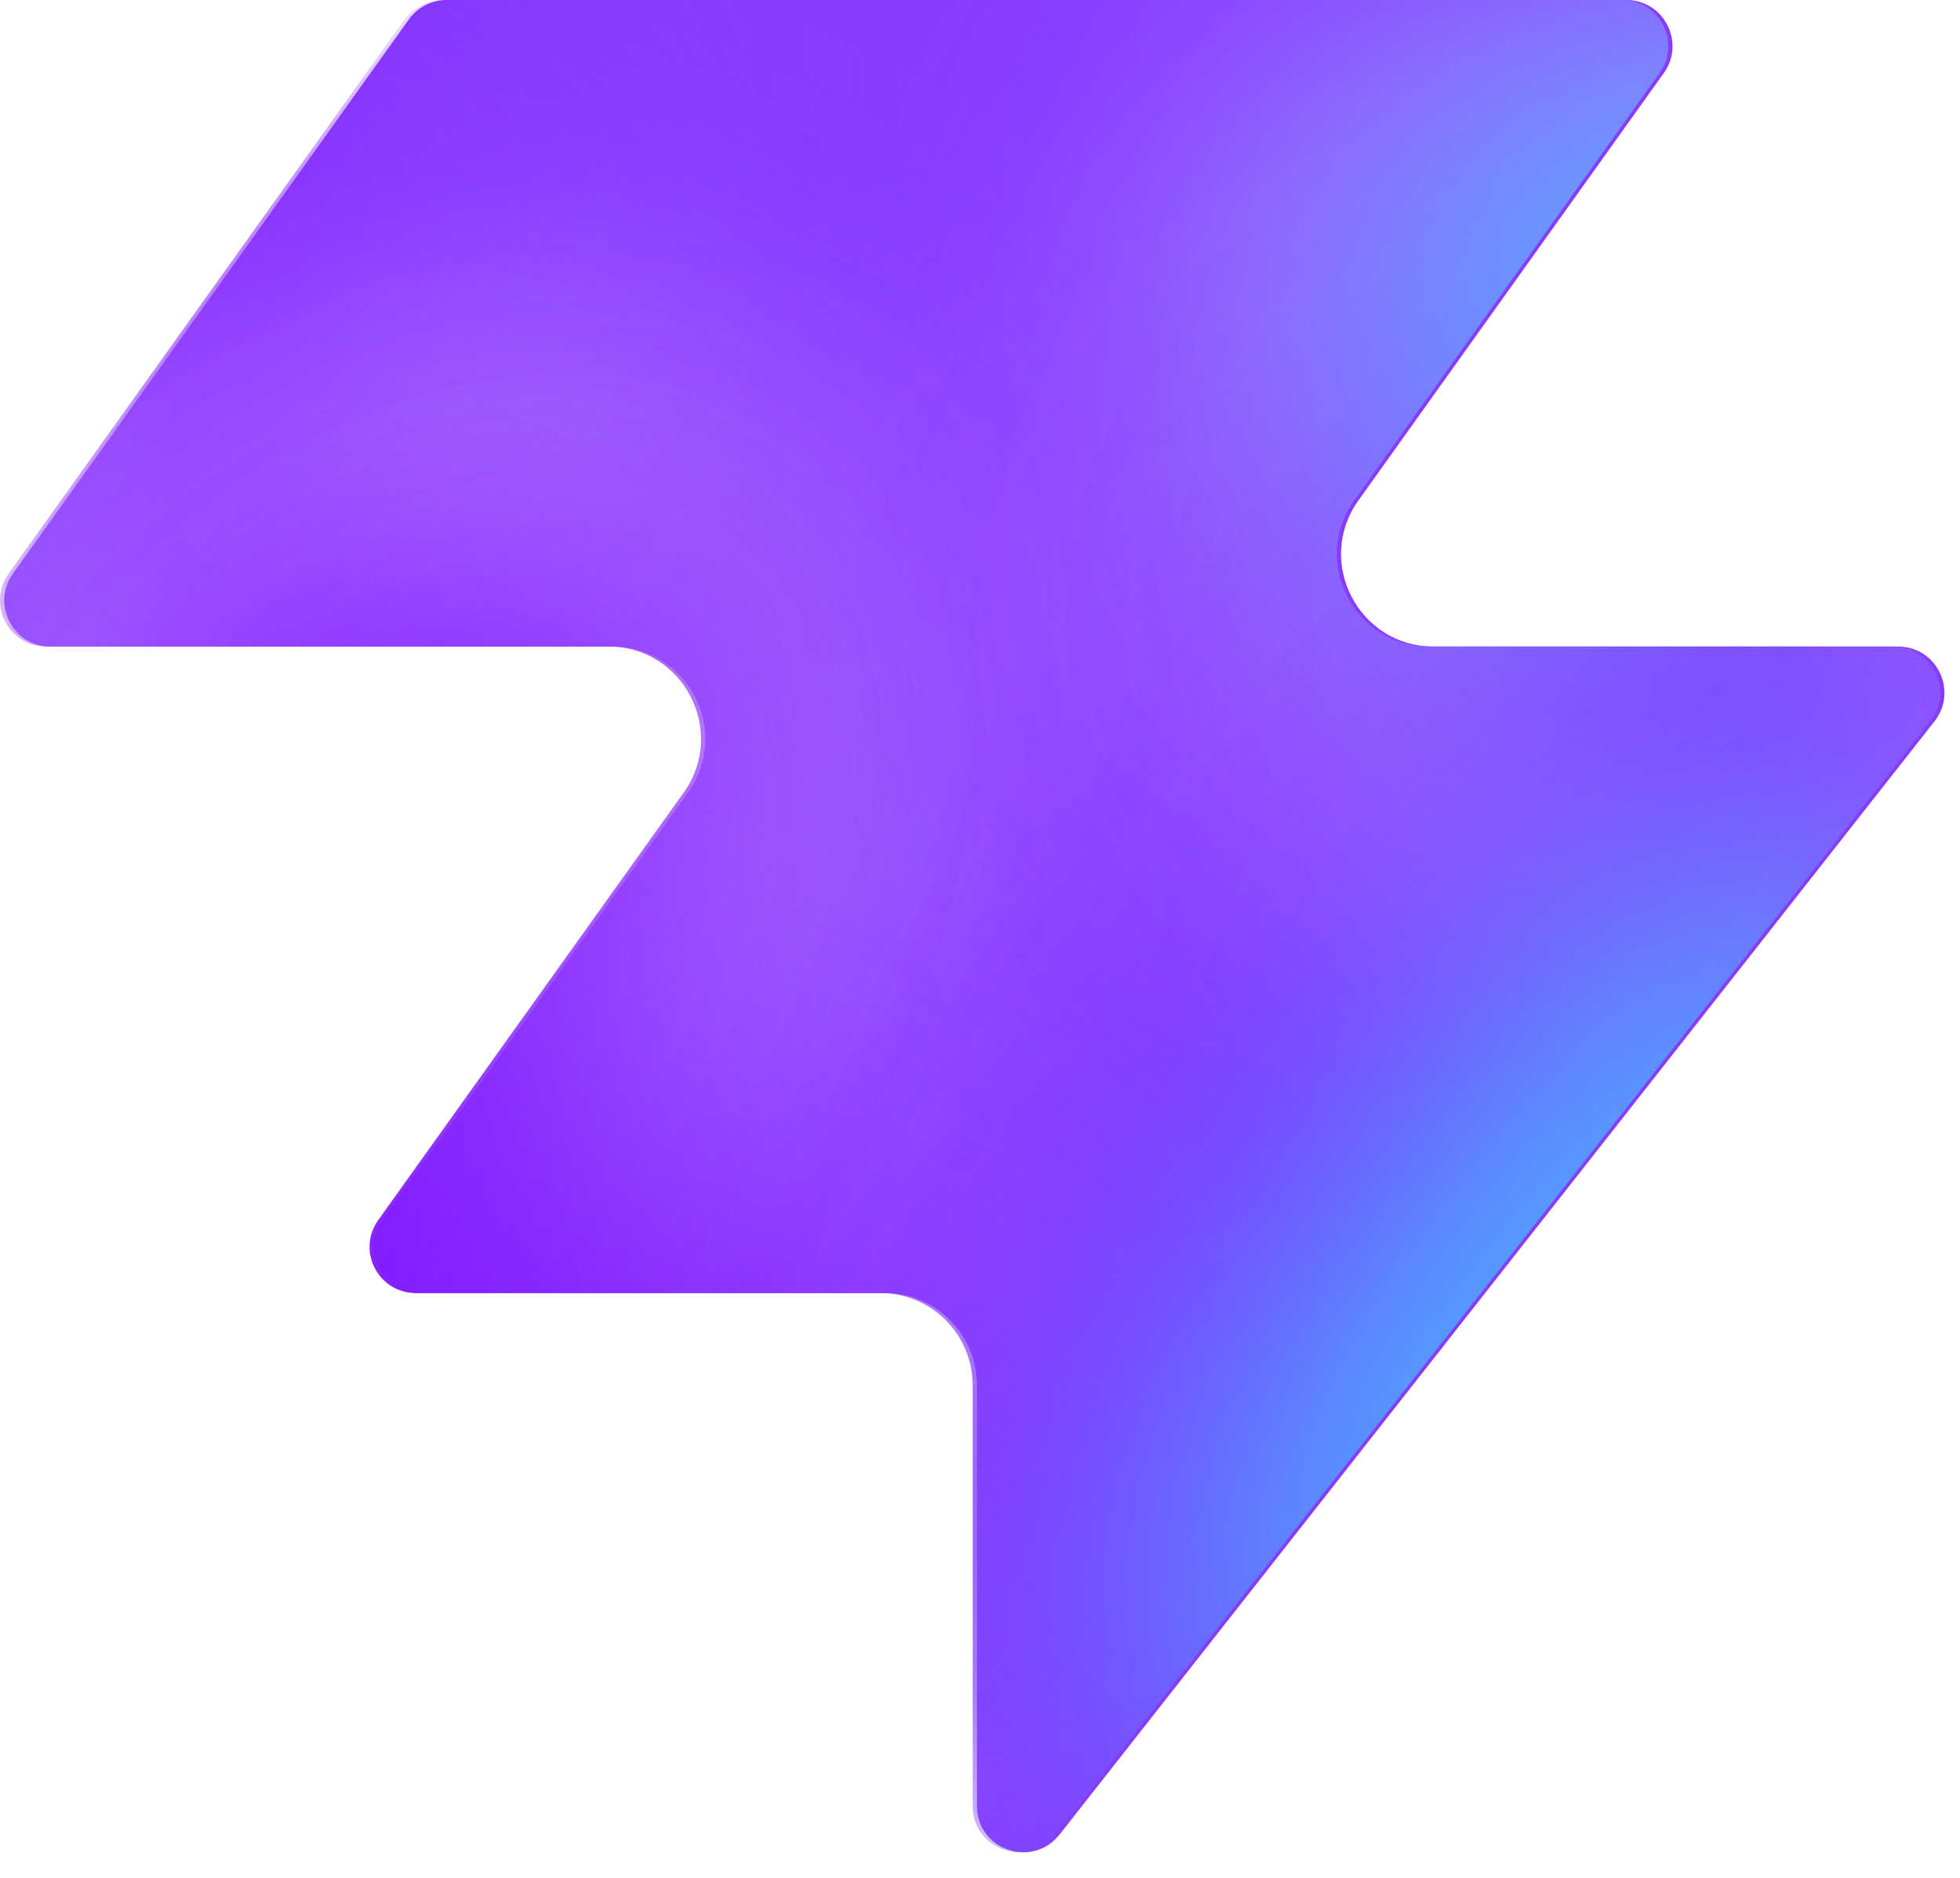
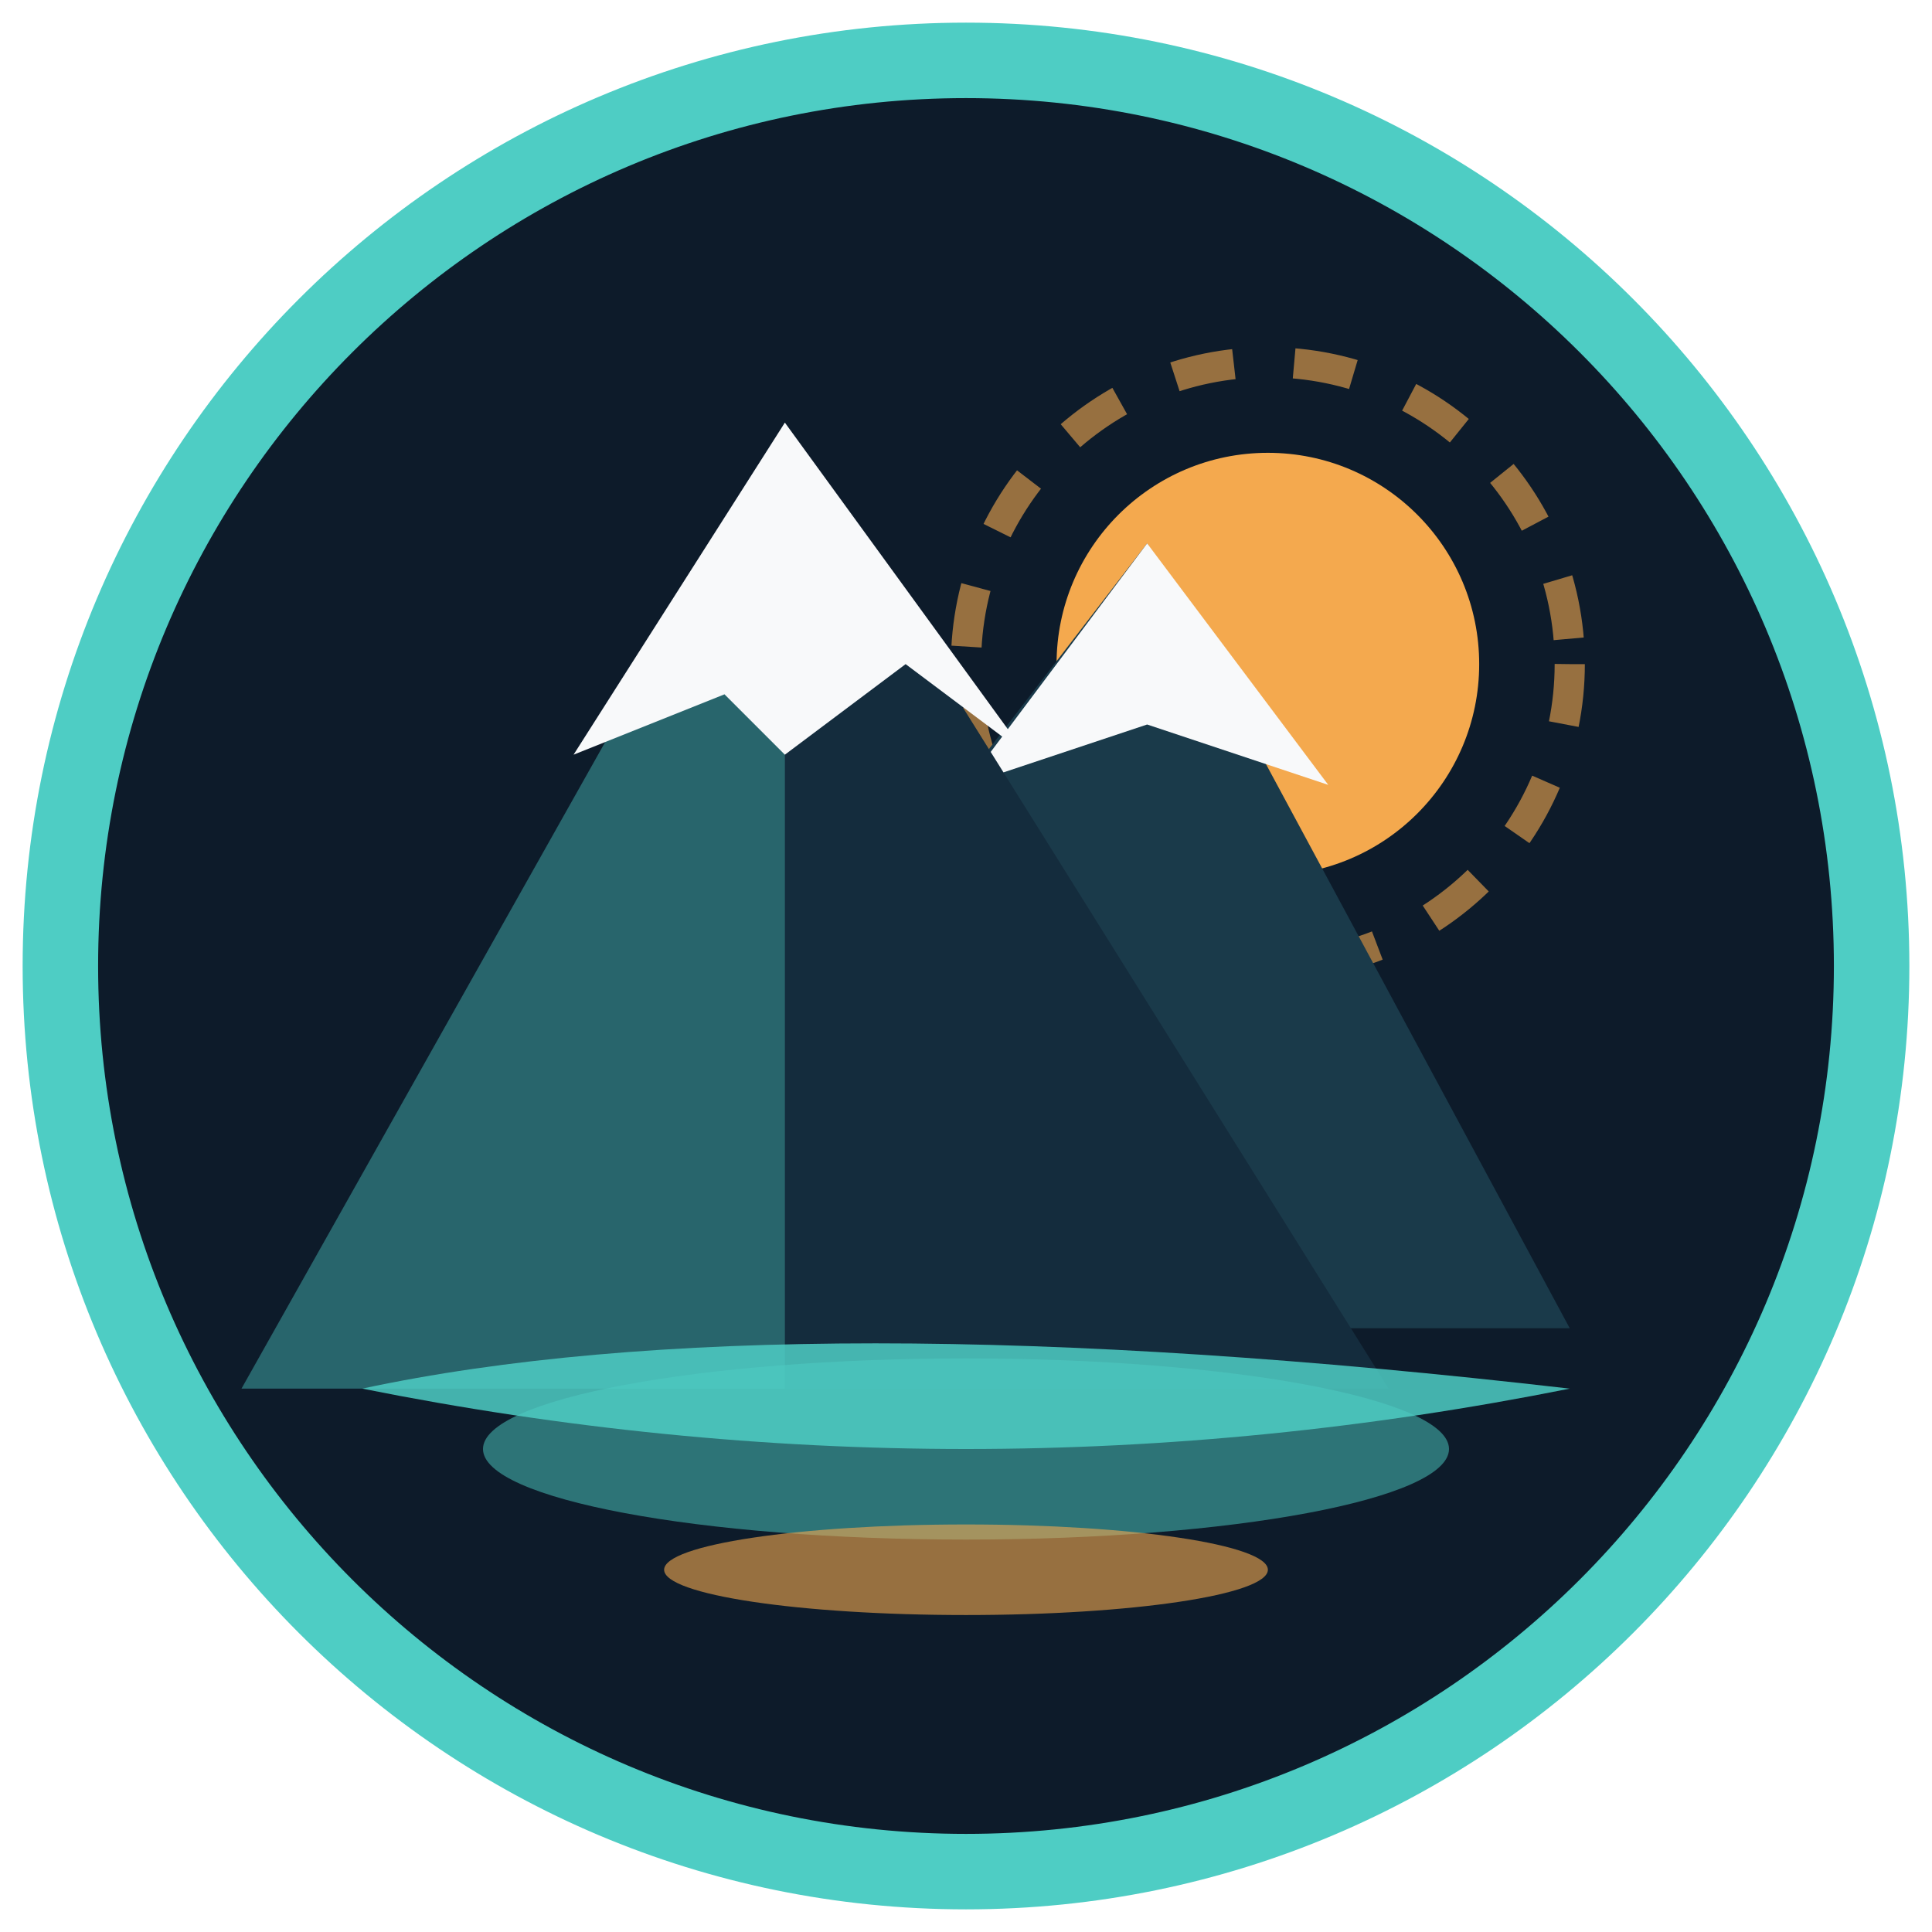
- <svg xmlns="http://www.w3.org/2000/svg" width="48" height="46" fill="none" viewBox="0 0 48 46">
-   <path fill="#863bff" d="M25.946 44.938c-.664.845-2.021.375-2.021-.698V33.937a2.26 2.26 0 0 0-2.262-2.262H10.287c-.92 0-1.456-1.04-.92-1.788l7.48-10.471c1.07-1.497 0-3.578-1.842-3.578H1.237c-.92 0-1.456-1.04-.92-1.788L10.013.474c.214-.297.556-.474.92-.474h28.894c.92 0 1.456 1.04.92 1.788l-7.48 10.471c-1.07 1.498 0 3.579 1.842 3.579h11.377c.943 0 1.473 1.088.89 1.83L25.947 44.94z" style="fill:#863bff;fill:color(display-p3 .525 .23 1);fill-opacity:1" />
-   <mask id="a" width="48" height="46" x="0" y="0" maskUnits="userSpaceOnUse" style="mask-type:alpha">
-     <path fill="#000" d="M25.842 44.938c-.664.844-2.021.375-2.021-.698V33.937a2.26 2.26 0 0 0-2.262-2.262H10.183c-.92 0-1.456-1.04-.92-1.788l7.48-10.471c1.07-1.498 0-3.579-1.842-3.579H1.133c-.92 0-1.456-1.04-.92-1.787L9.91.473c.214-.297.556-.474.92-.474h28.894c.92 0 1.456 1.04.92 1.788l-7.48 10.471c-1.07 1.498 0 3.578 1.842 3.578h11.377c.943 0 1.473 1.088.89 1.832L25.843 44.94z" style="fill:#000;fill-opacity:1" />
-   </mask>
-   <g mask="url(#a)">
-     <g filter="url(#b)">
-       <ellipse cx="5.508" cy="14.704" fill="#ede6ff" rx="5.508" ry="14.704" style="fill:#ede6ff;fill:color(display-p3 .927 .903 1);fill-opacity:1" transform="matrix(.00324 1 1 -.00324 -4.47 31.516)" />
-     </g>
-     <g filter="url(#c)">
-       <ellipse cx="10.399" cy="29.851" fill="#ede6ff" rx="10.399" ry="29.851" style="fill:#ede6ff;fill:color(display-p3 .927 .903 1);fill-opacity:1" transform="matrix(.00324 1 1 -.00324 -39.328 7.883)" />
-     </g>
-     <g filter="url(#d)">
-       <ellipse cx="5.508" cy="30.487" fill="#7e14ff" rx="5.508" ry="30.487" style="fill:#7e14ff;fill:color(display-p3 .492 .077 1);fill-opacity:1" transform="rotate(89.814 -25.913 -14.639)scale(1 -1)" />
-     </g>
-     <g filter="url(#e)">
-       <ellipse cx="5.508" cy="30.599" fill="#7e14ff" rx="5.508" ry="30.599" style="fill:#7e14ff;fill:color(display-p3 .492 .077 1);fill-opacity:1" transform="rotate(89.814 -32.644 -3.334)scale(1 -1)" />
-     </g>
-     <g filter="url(#f)">
-       <ellipse cx="5.508" cy="30.599" fill="#7e14ff" rx="5.508" ry="30.599" style="fill:#7e14ff;fill:color(display-p3 .492 .077 1);fill-opacity:1" transform="matrix(.00324 1 1 -.00324 -34.34 30.47)" />
-     </g>
-     <g filter="url(#g)">
-       <ellipse cx="14.072" cy="22.078" fill="#ede6ff" rx="14.072" ry="22.078" style="fill:#ede6ff;fill:color(display-p3 .927 .903 1);fill-opacity:1" transform="rotate(93.35 24.506 48.493)scale(-1 1)" />
-     </g>
-     <g filter="url(#h)">
-       <ellipse cx="3.47" cy="21.501" fill="#7e14ff" rx="3.47" ry="21.501" style="fill:#7e14ff;fill:color(display-p3 .492 .077 1);fill-opacity:1" transform="rotate(89.009 28.708 47.59)scale(-1 1)" />
-     </g>
-     <g filter="url(#i)">
-       <ellipse cx="3.47" cy="21.501" fill="#7e14ff" rx="3.47" ry="21.501" style="fill:#7e14ff;fill:color(display-p3 .492 .077 1);fill-opacity:1" transform="rotate(89.009 28.708 47.59)scale(-1 1)" />
-     </g>
-     <g filter="url(#j)">
-       <ellipse cx=".387" cy="8.972" fill="#7e14ff" rx="4.407" ry="29.108" style="fill:#7e14ff;fill:color(display-p3 .492 .077 1);fill-opacity:1" transform="rotate(39.51 .387 8.972)" />
-     </g>
-     <g filter="url(#k)">
-       <ellipse cx="47.523" cy="-6.092" fill="#7e14ff" rx="4.407" ry="29.108" style="fill:#7e14ff;fill:color(display-p3 .492 .077 1);fill-opacity:1" transform="rotate(37.892 47.523 -6.092)" />
-     </g>
-     <g filter="url(#l)">
-       <ellipse cx="41.412" cy="6.333" fill="#47bfff" rx="5.971" ry="9.665" style="fill:#47bfff;fill:color(display-p3 .28 .748 1);fill-opacity:1" transform="rotate(37.892 41.412 6.333)" />
-     </g>
-     <g filter="url(#m)">
-       <ellipse cx="-1.879" cy="38.332" fill="#7e14ff" rx="4.407" ry="29.108" style="fill:#7e14ff;fill:color(display-p3 .492 .077 1);fill-opacity:1" transform="rotate(37.892 -1.88 38.332)" />
-     </g>
-     <g filter="url(#n)">
-       <ellipse cx="-1.879" cy="38.332" fill="#7e14ff" rx="4.407" ry="29.108" style="fill:#7e14ff;fill:color(display-p3 .492 .077 1);fill-opacity:1" transform="rotate(37.892 -1.88 38.332)" />
-     </g>
-     <g filter="url(#o)">
-       <ellipse cx="35.651" cy="29.907" fill="#7e14ff" rx="4.407" ry="29.108" style="fill:#7e14ff;fill:color(display-p3 .492 .077 1);fill-opacity:1" transform="rotate(37.892 35.651 29.907)" />
-     </g>
-     <g filter="url(#p)">
-       <ellipse cx="38.418" cy="32.4" fill="#47bfff" rx="5.971" ry="15.297" style="fill:#47bfff;fill:color(display-p3 .28 .748 1);fill-opacity:1" transform="rotate(37.892 38.418 32.4)" />
-     </g>
-   </g>
-   <defs>
-     <filter id="b" width="60.045" height="41.654" x="-19.77" y="16.149" color-interpolation-filters="sRGB" filterUnits="userSpaceOnUse">
-       <feFlood flood-opacity="0" result="BackgroundImageFix" />
-       <feBlend in="SourceGraphic" in2="BackgroundImageFix" result="shape" />
-       <feGaussianBlur result="effect1_foregroundBlur_2002_17158" stdDeviation="7.659" />
-     </filter>
-     <filter id="c" width="90.34" height="51.437" x="-54.613" y="-7.533" color-interpolation-filters="sRGB" filterUnits="userSpaceOnUse">
-       <feFlood flood-opacity="0" result="BackgroundImageFix" />
-       <feBlend in="SourceGraphic" in2="BackgroundImageFix" result="shape" />
-       <feGaussianBlur result="effect1_foregroundBlur_2002_17158" stdDeviation="7.659" />
-     </filter>
-     <filter id="d" width="79.355" height="29.4" x="-49.64" y="2.03" color-interpolation-filters="sRGB" filterUnits="userSpaceOnUse">
-       <feFlood flood-opacity="0" result="BackgroundImageFix" />
-       <feBlend in="SourceGraphic" in2="BackgroundImageFix" result="shape" />
-       <feGaussianBlur result="effect1_foregroundBlur_2002_17158" stdDeviation="4.596" />
-     </filter>
-     <filter id="e" width="79.579" height="29.4" x="-45.045" y="20.029" color-interpolation-filters="sRGB" filterUnits="userSpaceOnUse">
-       <feFlood flood-opacity="0" result="BackgroundImageFix" />
-       <feBlend in="SourceGraphic" in2="BackgroundImageFix" result="shape" />
-       <feGaussianBlur result="effect1_foregroundBlur_2002_17158" stdDeviation="4.596" />
-     </filter>
-     <filter id="f" width="79.579" height="29.4" x="-43.513" y="21.178" color-interpolation-filters="sRGB" filterUnits="userSpaceOnUse">
-       <feFlood flood-opacity="0" result="BackgroundImageFix" />
-       <feBlend in="SourceGraphic" in2="BackgroundImageFix" result="shape" />
-       <feGaussianBlur result="effect1_foregroundBlur_2002_17158" stdDeviation="4.596" />
-     </filter>
-     <filter id="g" width="74.749" height="58.852" x="15.756" y="-17.901" color-interpolation-filters="sRGB" filterUnits="userSpaceOnUse">
-       <feFlood flood-opacity="0" result="BackgroundImageFix" />
-       <feBlend in="SourceGraphic" in2="BackgroundImageFix" result="shape" />
-       <feGaussianBlur result="effect1_foregroundBlur_2002_17158" stdDeviation="7.659" />
-     </filter>
-     <filter id="h" width="61.377" height="25.362" x="23.548" y="2.284" color-interpolation-filters="sRGB" filterUnits="userSpaceOnUse">
-       <feFlood flood-opacity="0" result="BackgroundImageFix" />
-       <feBlend in="SourceGraphic" in2="BackgroundImageFix" result="shape" />
-       <feGaussianBlur result="effect1_foregroundBlur_2002_17158" stdDeviation="4.596" />
-     </filter>
-     <filter id="i" width="61.377" height="25.362" x="23.548" y="2.284" color-interpolation-filters="sRGB" filterUnits="userSpaceOnUse">
-       <feFlood flood-opacity="0" result="BackgroundImageFix" />
-       <feBlend in="SourceGraphic" in2="BackgroundImageFix" result="shape" />
-       <feGaussianBlur result="effect1_foregroundBlur_2002_17158" stdDeviation="4.596" />
-     </filter>
-     <filter id="j" width="56.045" height="63.649" x="-27.636" y="-22.853" color-interpolation-filters="sRGB" filterUnits="userSpaceOnUse">
-       <feFlood flood-opacity="0" result="BackgroundImageFix" />
-       <feBlend in="SourceGraphic" in2="BackgroundImageFix" result="shape" />
-       <feGaussianBlur result="effect1_foregroundBlur_2002_17158" stdDeviation="4.596" />
-     </filter>
-     <filter id="k" width="54.814" height="64.646" x="20.116" y="-38.415" color-interpolation-filters="sRGB" filterUnits="userSpaceOnUse">
-       <feFlood flood-opacity="0" result="BackgroundImageFix" />
-       <feBlend in="SourceGraphic" in2="BackgroundImageFix" result="shape" />
-       <feGaussianBlur result="effect1_foregroundBlur_2002_17158" stdDeviation="4.596" />
-     </filter>
-     <filter id="l" width="33.541" height="35.313" x="24.641" y="-11.323" color-interpolation-filters="sRGB" filterUnits="userSpaceOnUse">
-       <feFlood flood-opacity="0" result="BackgroundImageFix" />
-       <feBlend in="SourceGraphic" in2="BackgroundImageFix" result="shape" />
-       <feGaussianBlur result="effect1_foregroundBlur_2002_17158" stdDeviation="4.596" />
-     </filter>
-     <filter id="m" width="54.814" height="64.646" x="-29.286" y="6.009" color-interpolation-filters="sRGB" filterUnits="userSpaceOnUse">
-       <feFlood flood-opacity="0" result="BackgroundImageFix" />
-       <feBlend in="SourceGraphic" in2="BackgroundImageFix" result="shape" />
-       <feGaussianBlur result="effect1_foregroundBlur_2002_17158" stdDeviation="4.596" />
-     </filter>
-     <filter id="n" width="54.814" height="64.646" x="-29.286" y="6.009" color-interpolation-filters="sRGB" filterUnits="userSpaceOnUse">
-       <feFlood flood-opacity="0" result="BackgroundImageFix" />
-       <feBlend in="SourceGraphic" in2="BackgroundImageFix" result="shape" />
-       <feGaussianBlur result="effect1_foregroundBlur_2002_17158" stdDeviation="4.596" />
-     </filter>
-     <filter id="o" width="54.814" height="64.646" x="8.244" y="-2.416" color-interpolation-filters="sRGB" filterUnits="userSpaceOnUse">
-       <feFlood flood-opacity="0" result="BackgroundImageFix" />
-       <feBlend in="SourceGraphic" in2="BackgroundImageFix" result="shape" />
-       <feGaussianBlur result="effect1_foregroundBlur_2002_17158" stdDeviation="4.596" />
-     </filter>
-     <filter id="p" width="39.409" height="43.623" x="18.713" y="10.588" color-interpolation-filters="sRGB" filterUnits="userSpaceOnUse">
-       <feFlood flood-opacity="0" result="BackgroundImageFix" />
-       <feBlend in="SourceGraphic" in2="BackgroundImageFix" result="shape" />
-       <feGaussianBlur result="effect1_foregroundBlur_2002_17158" stdDeviation="4.596" />
-     </filter>
-   </defs>
+ <svg xmlns="http://www.w3.org/2000/svg" viewBox="0 0 64 64" fill="none">
+   <circle cx="32" cy="32" r="30" fill="#0d1b2a" stroke="#4ecdc4" stroke-width="2.5" />
+   <circle cx="42" cy="22" r="7" fill="#f4a94e" />
+   <circle cx="42" cy="22" r="10" stroke="#f4a94e" stroke-width="1" stroke-dasharray="2 2" opacity="0.6" />
+   <polygon points="18,44 38,18 52,44" fill="#1a3a4a" />
+   <polygon points="38,18 32,26 38,24 44,26" fill="#f8f9fa" />
+   <polygon points="8,46 26,14 46,46" fill="#142c3d" />
+   <polygon points="8,46 26,14 26,46" fill="#4ecdc4" opacity="0.35" />
+   <polygon points="26,14 19,25 24,23 26,25 30,22 34,25" fill="#f8f9fa" />
+   <path d="M12 46 Q26 43 52 46 Q32 50 12 46 Z" fill="#4ecdc4" opacity="0.85" />
+   <ellipse cx="32" cy="48" rx="16" ry="3" fill="#4ecdc4" opacity="0.5" />
+   <ellipse cx="32" cy="52" rx="10" ry="1.5" fill="#f4a94e" opacity="0.6" />
</svg>
